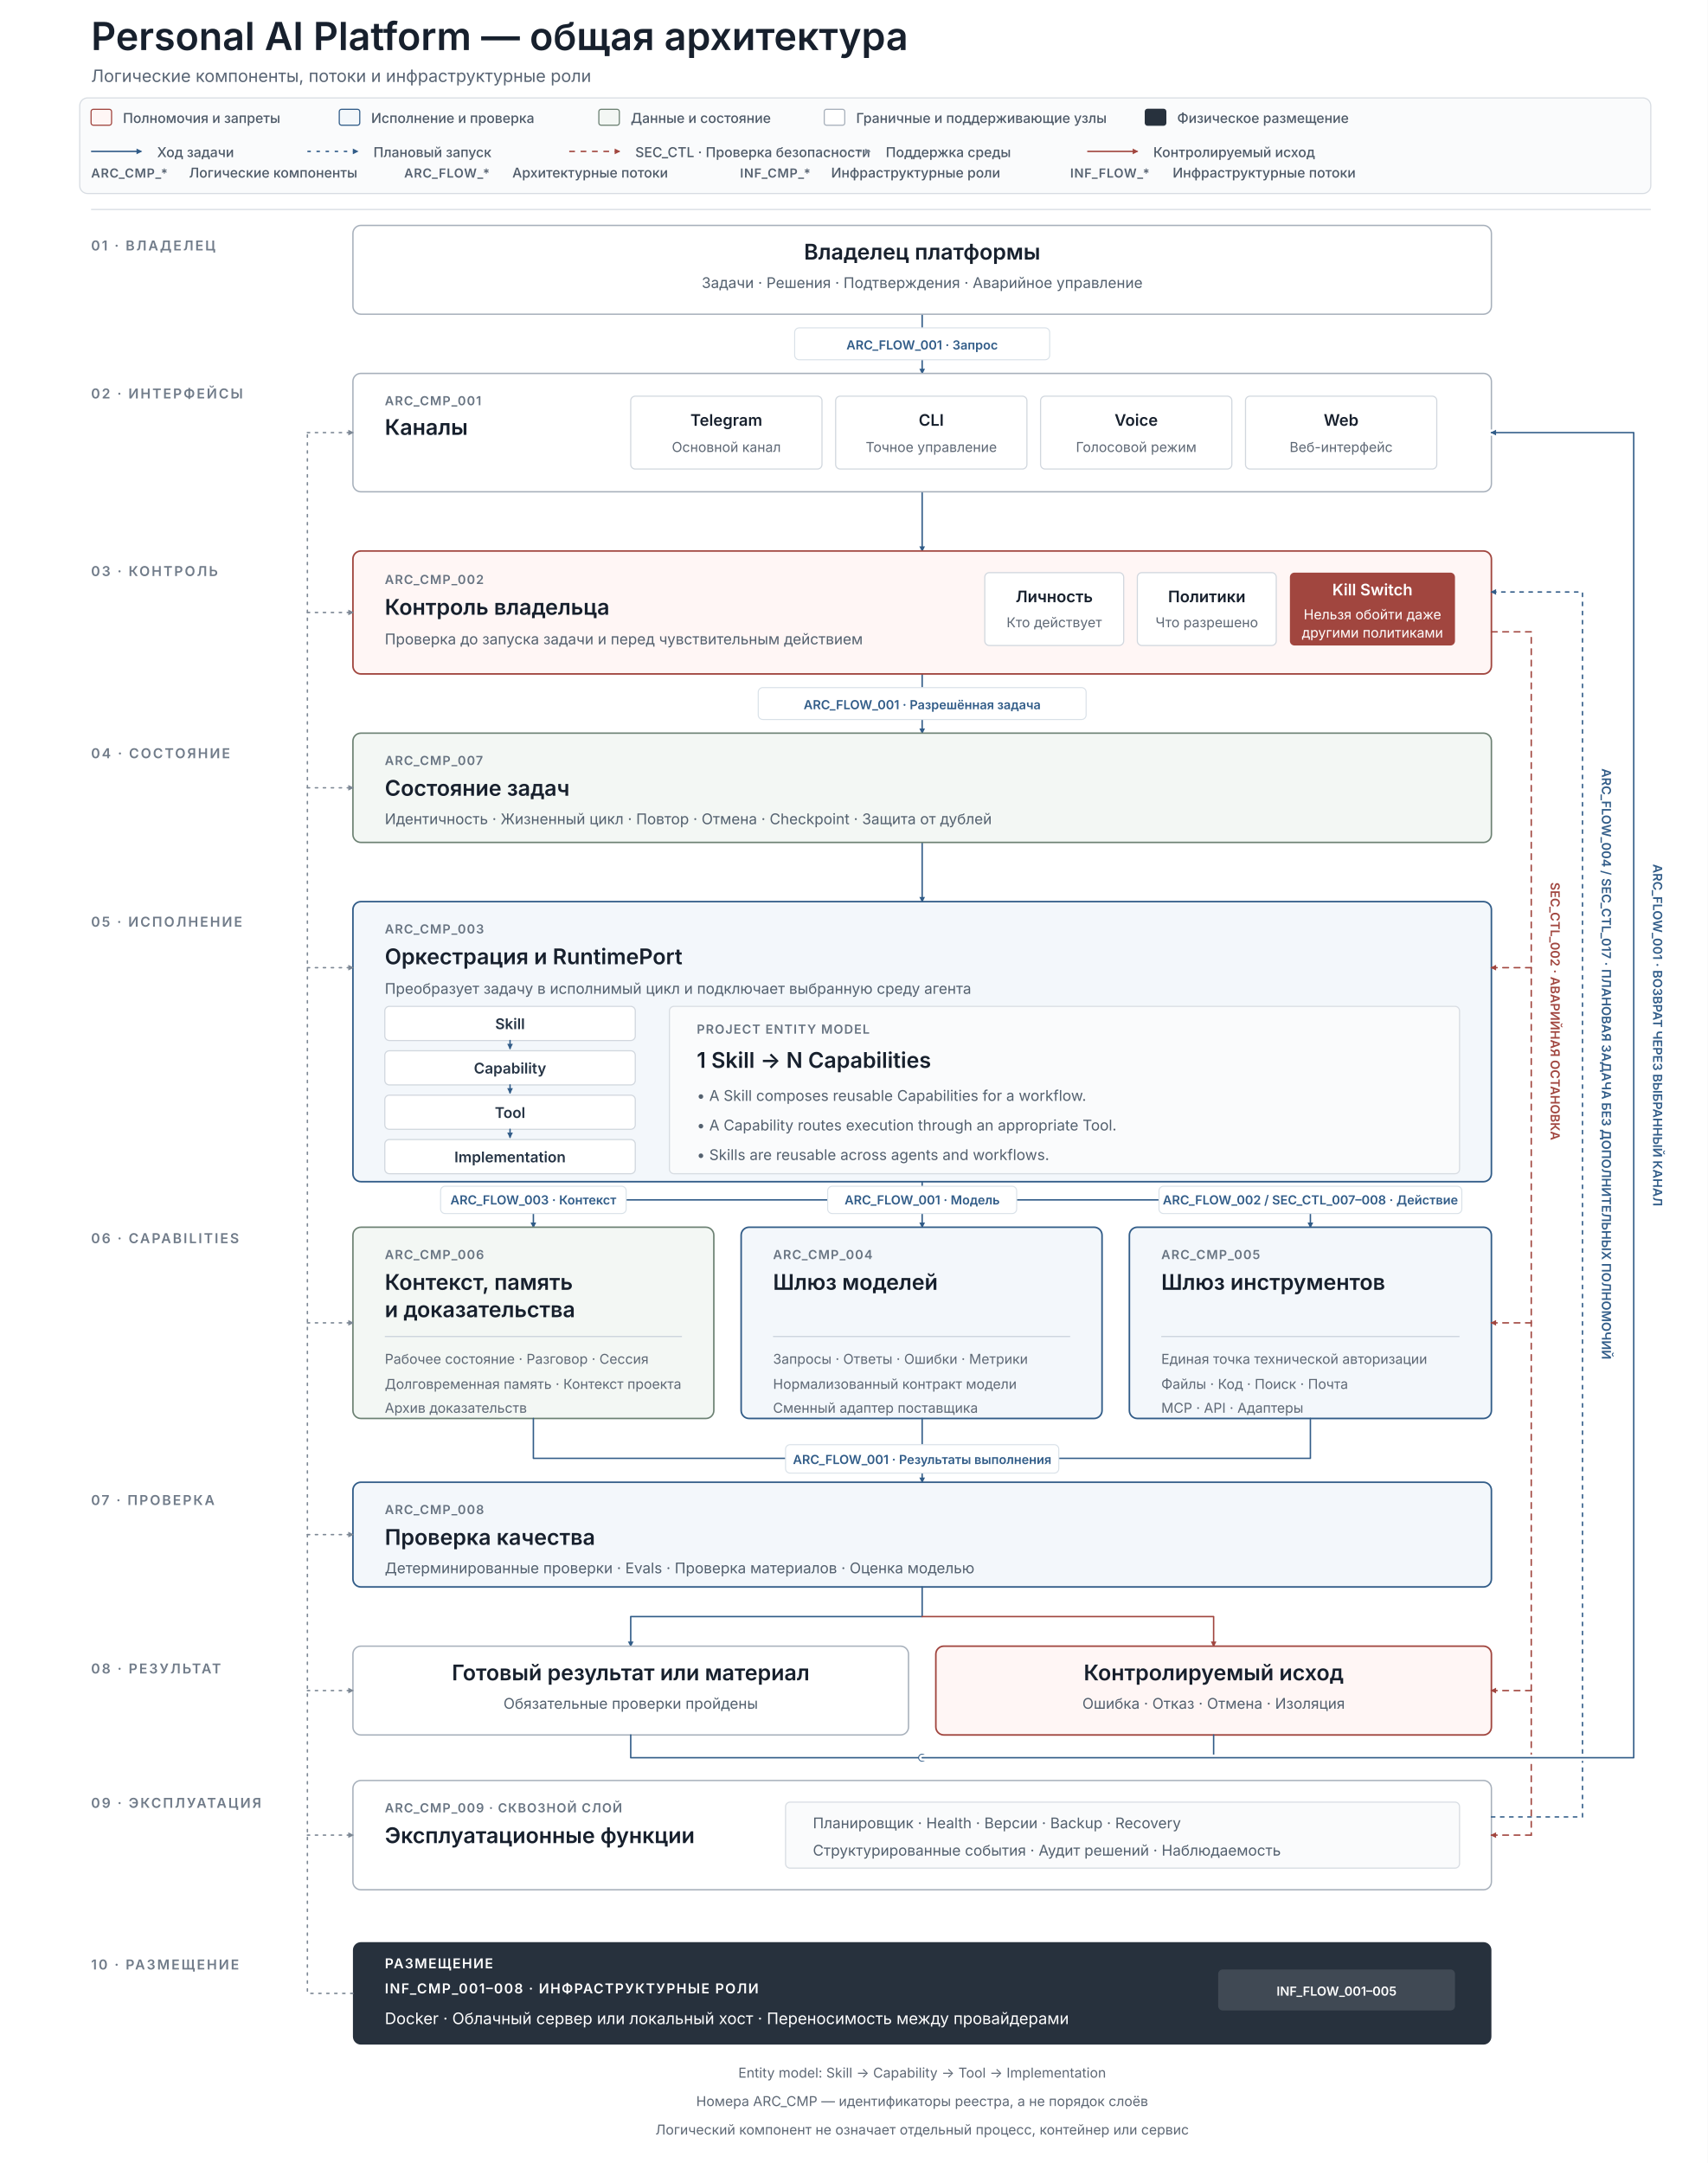
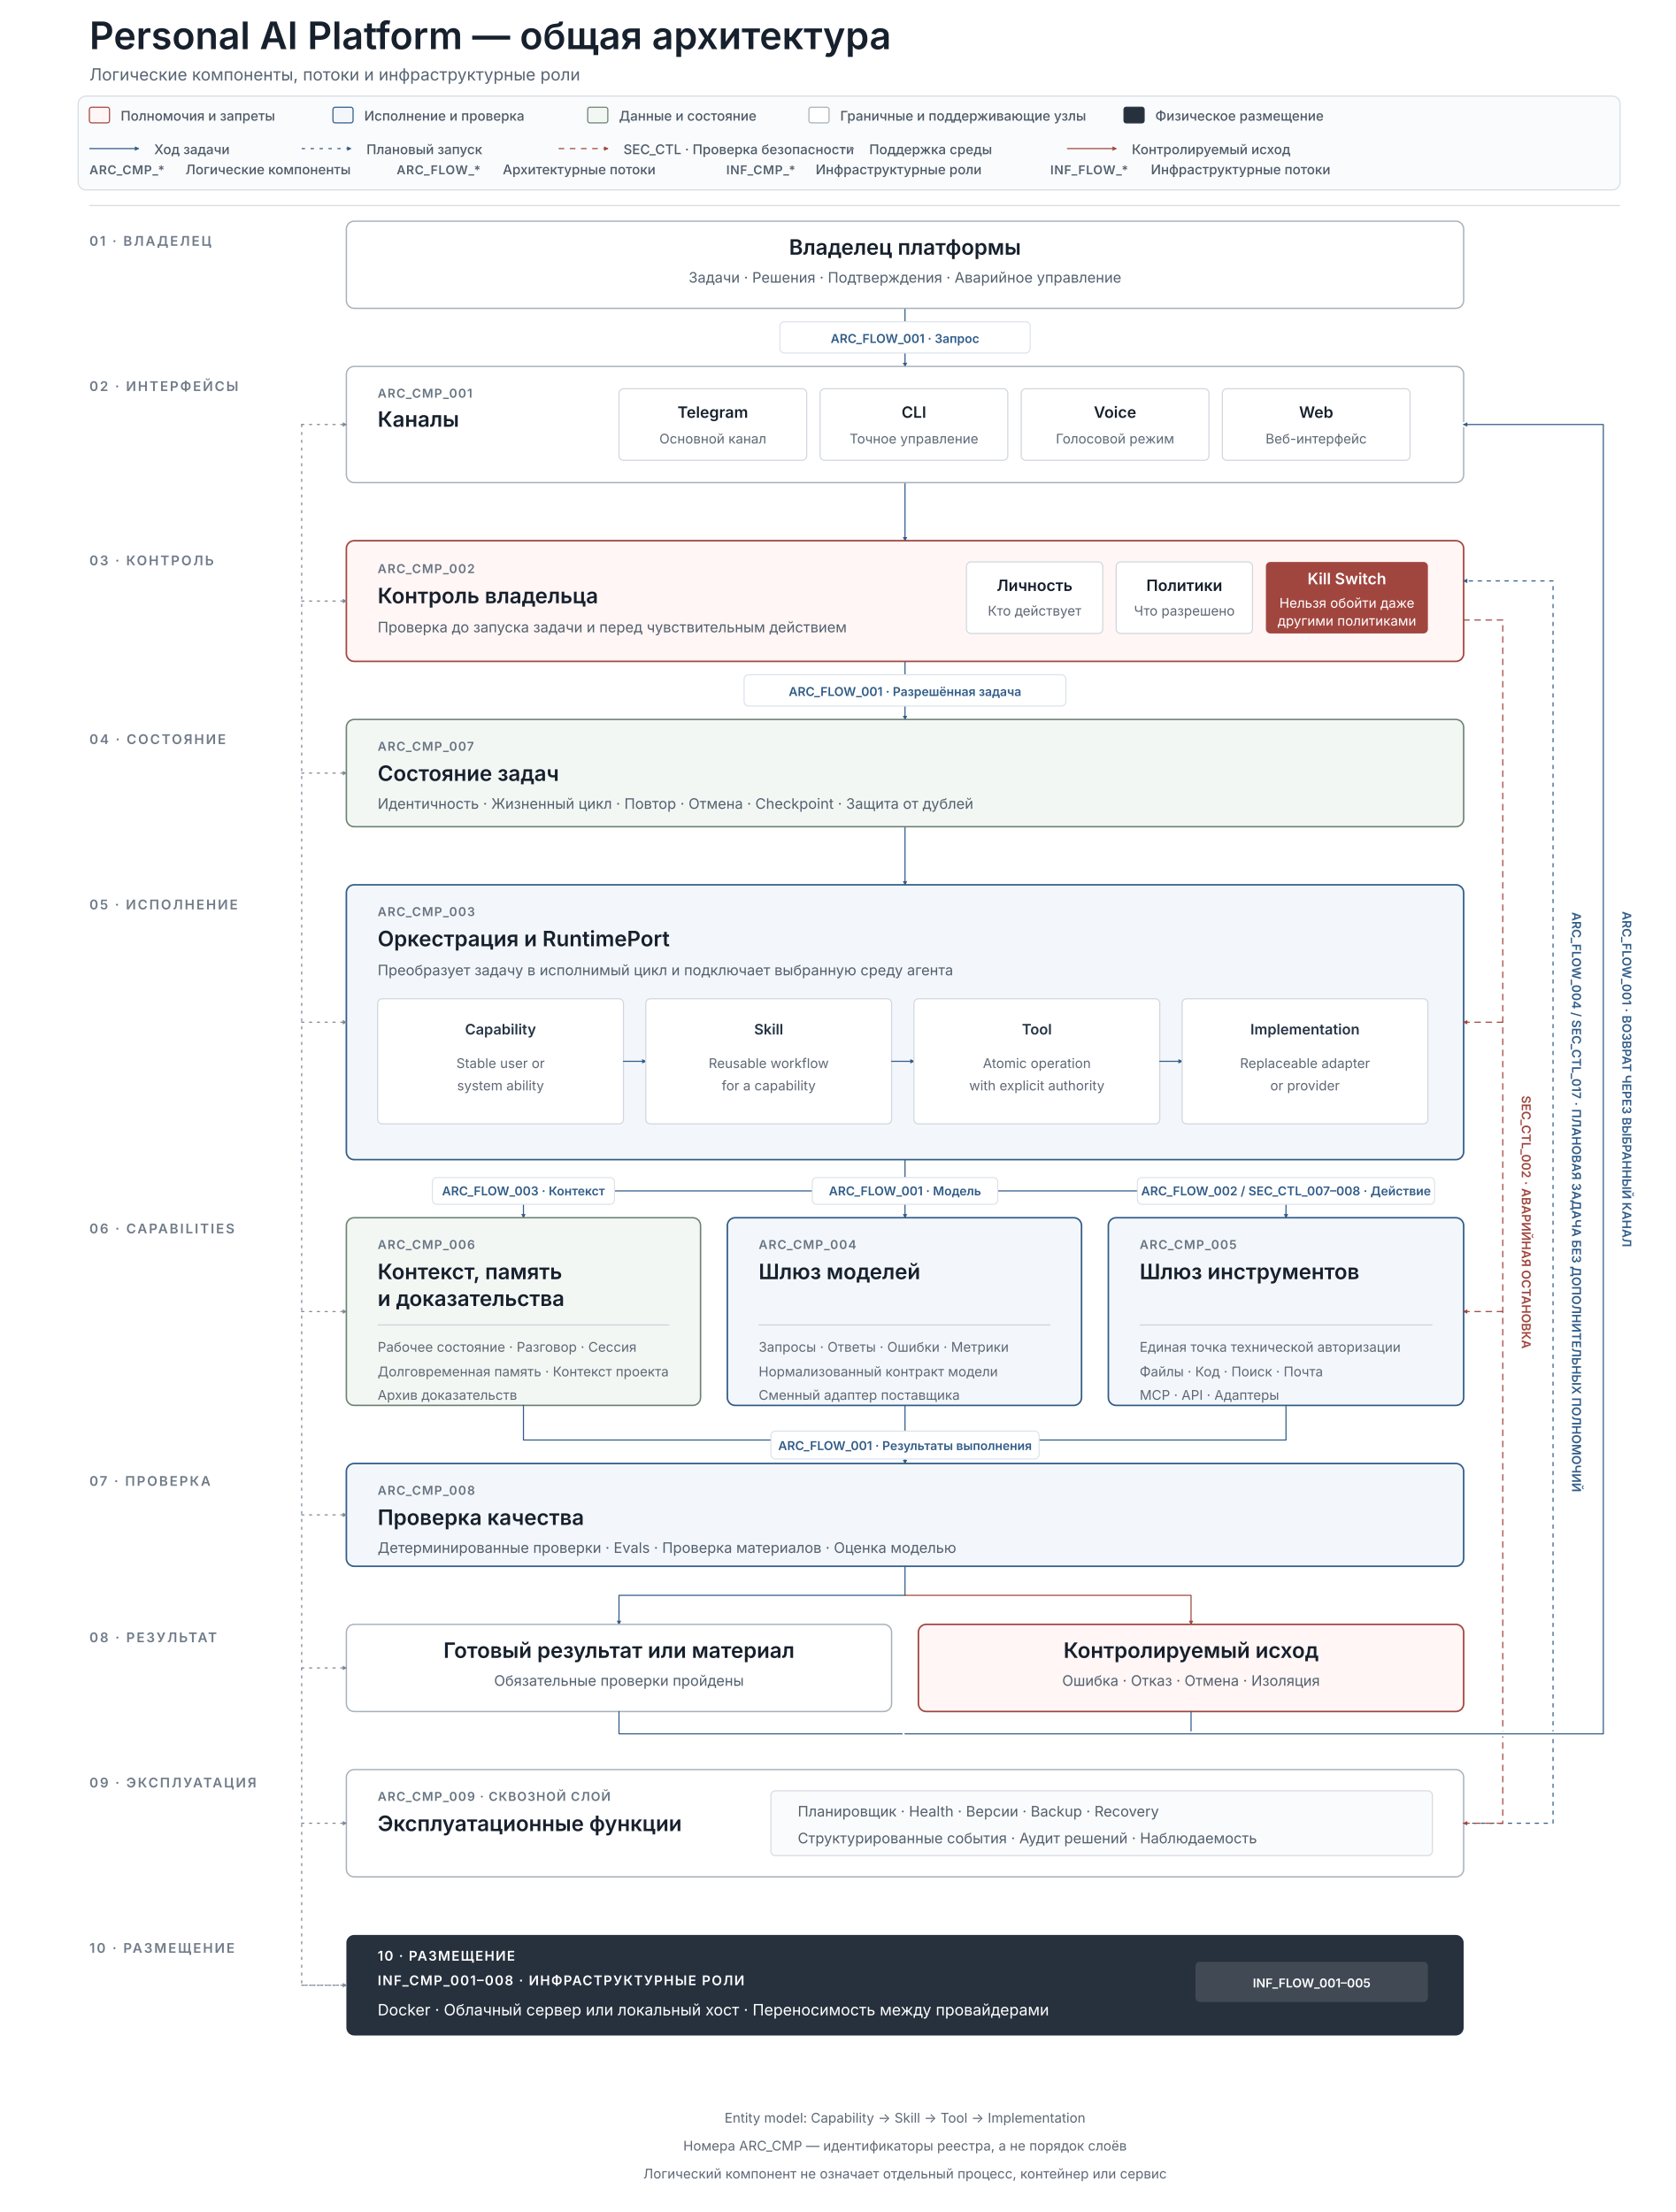
- <svg xmlns="http://www.w3.org/2000/svg" width="1500" height="1900" viewBox="0 0 1500 1900" role="img" aria-labelledby="title desc">
+ <svg xmlns="http://www.w3.org/2000/svg" width="1500" height="1980" viewBox="0 0 1500 1980" role="img" aria-labelledby="title desc">
  <defs>
    <marker id="arrow-main" viewBox="0 0 10 10" refX="8.2" refY="5" markerWidth="4" markerHeight="4" orient="auto-start-reverse">
      <path d="M0 0L10 5L0 10Z" fill="#315C88" />
    </marker>
    <marker id="arrow-control" viewBox="0 0 10 10" refX="8.2" refY="5" markerWidth="4" markerHeight="4" orient="auto-start-reverse">
      <path d="M0 0L10 5L0 10Z" fill="#A1463F" />
    </marker>
    <marker id="arrow-support" viewBox="0 0 10 10" refX="8.2" refY="5" markerWidth="4" markerHeight="4" orient="auto-start-reverse">
      <path d="M0 0L10 5L0 10Z" fill="#7D8895" />
    </marker>
    <style>
      text { font-family: Inter, "Segoe UI", Arial, sans-serif; fill: #17202D; }
      .title { font-size: 34px; font-weight: 600; }
      .subtitle { font-size: 15px; font-weight: 400; fill: #596574; }
      .legend { font-size: 12px; font-weight: 500; fill: #4E5A68; }
      .legend-id { font-size: 11px; font-weight: 600; letter-spacing: 0.5px; fill: #566271; }
      .layer-no { font-size: 12px; font-weight: 600; letter-spacing: 1.5px; fill: #707B89; }
      .component-id { font-size: 11px; font-weight: 600; letter-spacing: 0.8px; fill: #687482; }
      .component-title { font-size: 19px; font-weight: 600; }
      .component-text { font-size: 13px; font-weight: 400; fill: #53606E; }
      .small-title { font-size: 14px; font-weight: 600; }
      .small-text { font-size: 12px; font-weight: 400; fill: #5E6875; }
      .entity-text { font-size: 13px; font-weight: 600; fill: #263445; }
      .note-text { font-size: 13px; font-weight: 400; fill: #53606E; }
      .flow-text { font-size: 11px; font-weight: 600; fill: #315C88; }
      .control-flow-text { font-size: 11px; font-weight: 600; fill: #A1463F; }
      .inverse-title { font-size: 14px; font-weight: 600; fill: #FFFFFF; }
      .inverse-text { font-size: 12px; font-weight: 400; fill: #FFFFFF; }
      .infra-title { font-size: 12px; font-weight: 600; letter-spacing: 1px; fill: #FFFFFF; }
      .infra-text { font-size: 14px; font-weight: 400; fill: #FFFFFF; }
      .infra-chip { font-size: 11px; font-weight: 600; fill: #FFFFFF; }
-       .main-line { fill: none; stroke: #315C88; stroke-width: 1.25; stroke-linecap: round; stroke-linejoin: round; marker-end: url(#arrow-main); }
-       .branch-line { fill: none; stroke: #315C88; stroke-width: 1.25; stroke-linecap: round; stroke-linejoin: round; marker-end: url(#arrow-main); }
-       .bus-line { fill: none; stroke: #315C88; stroke-width: 1.25; stroke-linecap: round; stroke-linejoin: round; }
-       .control-line { fill: none; stroke: #A1463F; stroke-width: 1.25; stroke-dasharray: 5 5; stroke-linecap: round; stroke-linejoin: round; marker-end: url(#arrow-control); }
-       .control-rail { fill: none; stroke: #A1463F; stroke-width: 1.25; stroke-dasharray: 5 5; stroke-linecap: round; stroke-linejoin: round; }
-       .failure-line { fill: none; stroke: #A1463F; stroke-width: 1.25; stroke-linecap: round; stroke-linejoin: round; marker-end: url(#arrow-control); }
-       .scheduled-line { fill: none; stroke: #315C88; stroke-width: 1.25; stroke-dasharray: 3 5; stroke-linecap: round; stroke-linejoin: round; marker-end: url(#arrow-main); }
-       .support-line { fill: none; stroke: #7D8895; stroke-width: 1.25; stroke-dasharray: 2 5; stroke-linecap: round; stroke-linejoin: round; marker-end: url(#arrow-support); }
-       .support-rail { fill: none; stroke: #7D8895; stroke-width: 1.25; stroke-dasharray: 2 5; stroke-linecap: round; stroke-linejoin: round; }
+       .main-line { fill: none; stroke: #315C88; stroke-width: 1; stroke-linecap: round; stroke-linejoin: round; marker-end: url(#arrow-main); }
+       .branch-line { fill: none; stroke: #315C88; stroke-width: 1; stroke-linecap: round; stroke-linejoin: round; marker-end: url(#arrow-main); }
+       .bus-line { fill: none; stroke: #315C88; stroke-width: 1; stroke-linecap: round; stroke-linejoin: round; }
+       .control-line { fill: none; stroke: #A1463F; stroke-width: 1; stroke-dasharray: 5 5; stroke-linecap: round; stroke-linejoin: round; marker-end: url(#arrow-control); }
+       .control-rail { fill: none; stroke: #A1463F; stroke-width: 1; stroke-dasharray: 5 5; stroke-linecap: round; stroke-linejoin: round; }
+       .failure-line { fill: none; stroke: #A1463F; stroke-width: 1; stroke-linecap: round; stroke-linejoin: round; marker-end: url(#arrow-control); }
+       .scheduled-line { fill: none; stroke: #315C88; stroke-width: 1; stroke-dasharray: 3 5; stroke-linecap: round; stroke-linejoin: round; marker-end: url(#arrow-main); }
+       .support-line { fill: none; stroke: #7D8895; stroke-width: 1; stroke-dasharray: 2 5; stroke-linecap: round; stroke-linejoin: round; marker-end: url(#arrow-support); }
+       .support-rail { fill: none; stroke: #7D8895; stroke-width: 1; stroke-dasharray: 2 5; stroke-linecap: round; stroke-linejoin: round; }
      .neutral-card { fill: #FFFFFF; stroke: #A7B0BB; stroke-width: 1.2; }
      .control-card { fill: #FFF6F5; stroke: #A1463F; stroke-width: 1.4; }
      .execution-card { fill: #F3F7FB; stroke: #315C88; stroke-width: 1.4; }
      .data-card { fill: #F3F7F4; stroke: #6C8173; stroke-width: 1.3; }
      .label-box { fill: #FFFFFF; stroke: #D1D7DE; stroke-width: 1; }
      .inner-card { fill: #FFFFFF; stroke: #D1D7DE; stroke-width: 1; }
      .detail-panel { fill: #FAFBFC; stroke: #D7DCE2; stroke-width: 1; }
      .flow-label { fill: #FFFFFF; stroke: #D9E1E8; stroke-width: 0.9; }
    </style>
  </defs>
-   <rect width="1500" height="1900" fill="#FFFFFF" />
+   <rect width="1500" height="1980" fill="#FFFFFF" />
  <text x="80" y="44" class="title">Personal AI Platform — общая архитектура</text>
  <text x="80" y="72" class="subtitle">Логические компоненты, потоки и инфраструктурные роли</text>
  <rect x="70" y="86" width="1380" height="84" rx="7" fill="#FAFBFC" stroke="#D7DCE2" stroke-width="1" />
  <g transform="translate(80 96)">
    <rect x="0" y="0" width="18" height="14" rx="2" fill="#FFF6F5" stroke="#A1463F" />
    <text x="28" y="12" class="legend">Полномочия и запреты</text>
    <rect x="218" y="0" width="18" height="14" rx="2" fill="#F3F7FB" stroke="#315C88" />
    <text x="246" y="12" class="legend">Исполнение и проверка</text>
    <rect x="446" y="0" width="18" height="14" rx="2" fill="#F3F7F4" stroke="#6C8173" />
    <text x="474" y="12" class="legend">Данные и состояние</text>
    <rect x="644" y="0" width="18" height="14" rx="2" fill="#FFFFFF" stroke="#A7B0BB" />
    <text x="672" y="12" class="legend">Граничные и поддерживающие узлы</text>
    <rect x="926" y="0" width="18" height="14" rx="2" fill="#27313D" stroke="#27313D" />
    <text x="954" y="12" class="legend">Физическое размещение</text>
  </g>
  <g transform="translate(80 126)">
-     <line x1="0" y1="7" x2="44" y2="7" stroke="#315C88" stroke-width="1.25" marker-end="url(#arrow-main)" />
+     <line x1="0" y1="7" x2="44" y2="7" stroke="#315C88" stroke-width="1" marker-end="url(#arrow-main)" />
    <text x="58" y="12" class="legend">Ход задачи</text>
-     <line x1="190" y1="7" x2="234" y2="7" stroke="#315C88" stroke-width="1.25" stroke-dasharray="3 5" marker-end="url(#arrow-main)" />
+     <line x1="190" y1="7" x2="234" y2="7" stroke="#315C88" stroke-width="1" stroke-dasharray="3 5" marker-end="url(#arrow-main)" />
    <text x="248" y="12" class="legend">Плановый запуск</text>
-     <line x1="420" y1="7" x2="464" y2="7" stroke="#A1463F" stroke-width="1.25" stroke-dasharray="5 5" marker-end="url(#arrow-control)" />
+     <line x1="420" y1="7" x2="464" y2="7" stroke="#A1463F" stroke-width="1" stroke-dasharray="5 5" marker-end="url(#arrow-control)" />
    <text x="478" y="12" class="legend">SEC_CTL · Проверка безопасности</text>
-     <line x1="640" y1="7" x2="684" y2="7" stroke="#7D8895" stroke-width="1.25" stroke-dasharray="2 5" marker-end="url(#arrow-support)" />
+     <line x1="640" y1="7" x2="684" y2="7" stroke="#7D8895" stroke-width="1" stroke-dasharray="2 5" marker-end="url(#arrow-support)" />
    <text x="698" y="12" class="legend">Поддержка среды</text>
-     <line x1="875" y1="7" x2="919" y2="7" stroke="#A1463F" stroke-width="1.25" marker-end="url(#arrow-control)" />
+     <line x1="875" y1="7" x2="919" y2="7" stroke="#A1463F" stroke-width="1" marker-end="url(#arrow-control)" />
    <text x="933" y="12" class="legend">Контролируемый исход</text>
  </g>
  <g transform="translate(80 156)">
    <text x="0" y="0" class="legend-id">ARC_CMP_*</text>
    <text x="86" y="0" class="legend">Логические компоненты</text>
    <text x="275" y="0" class="legend-id">ARC_FLOW_*</text>
    <text x="370" y="0" class="legend">Архитектурные потоки</text>
    <text x="570" y="0" class="legend-id">INF_CMP_*</text>
    <text x="650" y="0" class="legend">Инфраструктурные роли</text>
    <text x="860" y="0" class="legend-id">INF_FLOW_*</text>
    <text x="950" y="0" class="legend">Инфраструктурные потоки</text>
  </g>
  <line x1="80" y1="184" x2="1450" y2="184" stroke="#D7DCE2" />
  <g>
    <text x="80" y="220" class="layer-no">01 · ВЛАДЕЛЕЦ</text>
    <text x="80" y="350" class="layer-no">02 · ИНТЕРФЕЙСЫ</text>
    <text x="80" y="506" class="layer-no">03 · КОНТРОЛЬ</text>
    <text x="80" y="666" class="layer-no">04 · СОСТОЯНИЕ</text>
    <text x="80" y="814" class="layer-no">05 · ИСПОЛНЕНИЕ</text>
-     <text x="80" y="1092" class="layer-no">06 · CAPABILITIES</text>
-     <text x="80" y="1322" class="layer-no">07 · ПРОВЕРКА</text>
+     <text x="80" y="1104" class="layer-no">06 · CAPABILITIES</text>
+     <text x="80" y="1330" class="layer-no">07 · ПРОВЕРКА</text>
    <text x="80" y="1470" class="layer-no">08 · РЕЗУЛЬТАТ</text>
-     <text x="80" y="1588" class="layer-no">09 · ЭКСПЛУАТАЦИЯ</text>
-     <text x="80" y="1730" class="layer-no">10 · РАЗМЕЩЕНИЕ</text>
+     <text x="80" y="1600" class="layer-no">09 · ЭКСПЛУАТАЦИЯ</text>
+     <text x="80" y="1748" class="layer-no">10 · РАЗМЕЩЕНИЕ</text>
  </g>
  <path class="main-line" d="M810 276V328" />
  <path class="main-line" d="M810 432V484" />
  <path class="main-line" d="M810 592V644" />
  <path class="main-line" d="M810 740V792" />
  <g>
    <rect x="310" y="198" width="1000" height="78" rx="7" class="neutral-card" />
    <text x="810" y="228" class="component-title" text-anchor="middle">Владелец платформы</text>
    <text x="810" y="253" class="component-text" text-anchor="middle">Задачи · Решения · Подтверждения · Аварийное управление</text>
  </g>
  <g>
    <rect x="310" y="328" width="1000" height="104" rx="7" class="neutral-card" />
    <text x="338" y="356" class="component-id">ARC_CMP_001</text>
    <text x="338" y="382" class="component-title">Каналы</text>
    <rect x="554" y="348" width="168" height="64" rx="4" class="inner-card" />
    <rect x="734" y="348" width="168" height="64" rx="4" class="inner-card" />
    <rect x="914" y="348" width="168" height="64" rx="4" class="inner-card" />
    <rect x="1094" y="348" width="168" height="64" rx="4" class="inner-card" />
    <text x="638" y="374" class="small-title" text-anchor="middle">Telegram</text>
    <text x="638" y="397" class="small-text" text-anchor="middle">Основной канал</text>
    <text x="818" y="374" class="small-title" text-anchor="middle">CLI</text>
    <text x="818" y="397" class="small-text" text-anchor="middle">Точное управление</text>
    <text x="998" y="374" class="small-title" text-anchor="middle">Voice</text>
    <text x="998" y="397" class="small-text" text-anchor="middle">Голосовой режим</text>
    <text x="1178" y="374" class="small-title" text-anchor="middle">Web</text>
    <text x="1178" y="397" class="small-text" text-anchor="middle">Веб-интерфейс</text>
  </g>
  <g>
    <rect x="310" y="484" width="1000" height="108" rx="7" class="control-card" />
    <text x="338" y="513" class="component-id">ARC_CMP_002</text>
    <text x="338" y="540" class="component-title">Контроль владельца</text>
    <text x="338" y="566" class="component-text">Проверка до запуска задачи и перед чувствительным действием</text>
    <rect x="865" y="503" width="122" height="64" rx="4" class="inner-card" />
    <text x="926" y="529" class="small-title" text-anchor="middle">Личность</text>
    <text x="926" y="551" class="small-text" text-anchor="middle">Кто действует</text>
    <rect x="999" y="503" width="122" height="64" rx="4" class="inner-card" />
    <text x="1060" y="529" class="small-title" text-anchor="middle">Политики</text>
    <text x="1060" y="551" class="small-text" text-anchor="middle">Что разрешено</text>
    <rect x="1133" y="503" width="145" height="64" rx="4" fill="#A1463F" />
    <text x="1205.5" y="523" class="inverse-title" text-anchor="middle">Kill Switch</text>
    <text x="1205.5" y="544" class="inverse-text" text-anchor="middle">Нельзя обойти даже</text>
    <text x="1205.5" y="560" class="inverse-text" text-anchor="middle">другими политиками</text>
  </g>
  <g>
    <rect x="310" y="644" width="1000" height="96" rx="7" class="data-card" />
    <text x="338" y="672" class="component-id">ARC_CMP_007</text>
    <text x="338" y="699" class="component-title">Состояние задач</text>
    <text x="338" y="724" class="component-text">Идентичность · Жизненный цикл · Повтор · Отмена · Checkpoint · Защита от дублей</text>
  </g>
  <g>
    <rect x="310" y="792" width="1000" height="246" rx="7" class="execution-card" />
    <text x="338" y="820" class="component-id">ARC_CMP_003</text>
    <text x="338" y="847" class="component-title">Оркестрация и RuntimePort</text>
    <text x="338" y="873" class="component-text">Преобразует задачу в исполнимый цикл и подключает выбранную среду агента</text>
-     <rect x="338" y="884" width="220" height="30" rx="4" class="inner-card" />
-     <text x="448" y="904" class="entity-text" text-anchor="middle">Skill</text>
-     <path class="branch-line" d="M448 914V921" />
-     <rect x="338" y="923" width="220" height="30" rx="4" class="inner-card" />
-     <text x="448" y="943" class="entity-text" text-anchor="middle">Capability</text>
-     <path class="branch-line" d="M448 953V960" />
-     <rect x="338" y="962" width="220" height="30" rx="4" class="inner-card" />
-     <text x="448" y="982" class="entity-text" text-anchor="middle">Tool</text>
-     <path class="branch-line" d="M448 992V999" />
-     <rect x="338" y="1001" width="220" height="30" rx="4" class="inner-card" />
-     <text x="448" y="1021" class="entity-text" text-anchor="middle">Implementation</text>
-     <rect x="588" y="884" width="694" height="147" rx="4" class="detail-panel" />
-     <text x="612" y="908" class="component-id">PROJECT ENTITY MODEL</text>
-     <text x="612" y="938" class="component-title">1 Skill → N Capabilities</text>
-     <text x="612" y="967" class="note-text">• A Skill composes reusable Capabilities for a workflow.</text>
-     <text x="612" y="993" class="note-text">• A Capability routes execution through an appropriate Tool.</text>
-     <text x="612" y="1019" class="note-text">• Skills are reusable across agents and workflows.</text>
-   </g>
-   <g transform="translate(0 110)">
-     <path class="bus-line" d="M810 928V944H468.5M810 944H1151" />
-     <circle cx="810" cy="944" r="3.5" fill="#315C88" />
+     <rect x="338" y="894" width="220" height="112" rx="4" class="inner-card" />
+     <text x="448" y="926" class="entity-text" text-anchor="middle">Capability</text>
+     <text x="448" y="956" class="small-text" text-anchor="middle">Stable user or</text>
+     <text x="448" y="976" class="small-text" text-anchor="middle">system ability</text>
+     <path class="branch-line" d="M558 950H578" />
+     <rect x="578" y="894" width="220" height="112" rx="4" class="inner-card" />
+     <text x="688" y="926" class="entity-text" text-anchor="middle">Skill</text>
+     <text x="688" y="956" class="small-text" text-anchor="middle">Reusable workflow</text>
+     <text x="688" y="976" class="small-text" text-anchor="middle">for a capability</text>
+     <path class="branch-line" d="M798 950H818" />
+     <rect x="818" y="894" width="220" height="112" rx="4" class="inner-card" />
+     <text x="928" y="926" class="entity-text" text-anchor="middle">Tool</text>
+     <text x="928" y="956" class="small-text" text-anchor="middle">Atomic operation</text>
+     <text x="928" y="976" class="small-text" text-anchor="middle">with explicit authority</text>
+     <path class="branch-line" d="M1038 950H1058" />
+     <rect x="1058" y="894" width="220" height="112" rx="4" class="inner-card" />
+     <text x="1168" y="926" class="entity-text" text-anchor="middle">Implementation</text>
+     <text x="1168" y="956" class="small-text" text-anchor="middle">Replaceable adapter</text>
+     <text x="1168" y="976" class="small-text" text-anchor="middle">or provider</text>
+   </g>
+   <g transform="translate(0 122)">
+     <path class="bus-line" d="M810 916V944H468.5M810 944H1151" />
    <path class="branch-line" d="M468.5 944V968" />
    <path class="branch-line" d="M810 944V968" />
    <path class="branch-line" d="M1151 944V968" />
    <rect x="387" y="932" width="163" height="24" rx="4" class="flow-label" />
    <text x="468.5" y="948" class="flow-text" text-anchor="middle">ARC_FLOW_003 · Контекст</text>
    <rect x="727" y="932" width="166" height="24" rx="4" class="flow-label" />
    <text x="810" y="948" class="flow-text" text-anchor="middle">ARC_FLOW_001 · Модель</text>
    <rect x="1018" y="932" width="266" height="24" rx="4" class="flow-label" />
    <text x="1151" y="948" class="flow-text" text-anchor="middle">ARC_FLOW_002 / SEC_CTL_007–008 · Действие</text>
    <g>
      <rect x="310" y="968" width="317" height="168" rx="7" class="data-card" />
      <text x="338" y="996" class="component-id">ARC_CMP_006</text>
      <text x="338" y="1023" class="component-title">Контекст, память</text>
      <text x="338" y="1047" class="component-title">и доказательства</text>
      <line x1="338" y1="1064" x2="599" y2="1064" stroke="#CBD3DB" stroke-width="1" />
      <text x="338" y="1088" class="small-text">Рабочее состояние · Разговор · Сессия</text>
      <text x="338" y="1110" class="small-text">Долговременная память · Контекст проекта</text>
      <text x="338" y="1131" class="small-text">Архив доказательств</text>
    </g>
    <g>
      <rect x="651" y="968" width="317" height="168" rx="7" class="execution-card" />
      <text x="679" y="996" class="component-id">ARC_CMP_004</text>
      <text x="679" y="1023" class="component-title">Шлюз моделей</text>
      <line x1="679" y1="1064" x2="940" y2="1064" stroke="#CBD3DB" stroke-width="1" />
      <text x="679" y="1088" class="small-text">Запросы · Ответы · Ошибки · Метрики</text>
      <text x="679" y="1110" class="small-text">Нормализованный контракт модели</text>
      <text x="679" y="1131" class="small-text">Сменный адаптер поставщика</text>
    </g>
    <g>
      <rect x="992" y="968" width="318" height="168" rx="7" class="execution-card" />
      <text x="1020" y="996" class="component-id">ARC_CMP_005</text>
      <text x="1020" y="1023" class="component-title">Шлюз инструментов</text>
      <line x1="1020" y1="1064" x2="1282" y2="1064" stroke="#CBD3DB" stroke-width="1" />
      <text x="1020" y="1088" class="small-text">Единая точка технической авторизации</text>
      <text x="1020" y="1110" class="small-text">Файлы · Код · Поиск · Почта</text>
      <text x="1020" y="1131" class="small-text">MCP · API · Адаптеры</text>
    </g>
-     <path class="bus-line" d="M468.5 1136V1171H1151M810 1136V1171M1151 1136V1171" />
-     <circle cx="810" cy="1171" r="3.5" fill="#315C88" />
-     <path class="branch-line" d="M810 1171V1192" />
+     <path class="bus-line" d="M468.5 1136V1167H1151M810 1136V1167M1151 1136V1167" />
+     <path class="branch-line" d="M810 1167V1188" />
    <rect x="690" y="1159" width="240" height="25" rx="4" class="flow-label" />
    <text x="810" y="1176" class="flow-text" text-anchor="middle">ARC_FLOW_001 · Результаты выполнения</text>
    <g>
-       <rect x="310" y="1192" width="1000" height="92" rx="7" class="execution-card" />
-       <text x="338" y="1220" class="component-id">ARC_CMP_008</text>
-       <text x="338" y="1247" class="component-title">Проверка качества</text>
-       <text x="338" y="1272" class="component-text">Детерминированные проверки · Evals · Проверка материалов · Оценка моделью</text>
-     </g>
-     <path class="main-line" d="M810 1284V1310H554V1336" />
-     <path class="failure-line" d="M810 1310H1066V1336" />
-     <g>
-       <rect x="310" y="1336" width="488" height="78" rx="7" class="neutral-card" />
-       <text x="554" y="1366" class="component-title" text-anchor="middle">Готовый результат или материал</text>
-       <text x="554" y="1391" class="component-text" text-anchor="middle">Обязательные проверки пройдены</text>
-     </g>
-     <g>
-       <rect x="822" y="1336" width="488" height="78" rx="7" class="control-card" />
-       <text x="1066" y="1366" class="component-title" text-anchor="middle">Контролируемый исход</text>
-       <text x="1066" y="1391" class="component-text" text-anchor="middle">Ошибка · Отказ · Отмена · Изоляция</text>
-     </g>
-     <path class="bus-line" d="M554 1414V1434H1066M1066 1414V1434" />
-     <circle cx="810" cy="1434" r="3.5" fill="#315C88" />
-     <g>
-       <rect x="310" y="1454" width="1000" height="96" rx="7" class="neutral-card" />
-       <text x="338" y="1482" class="component-id">ARC_CMP_009 · СКВОЗНОЙ СЛОЙ</text>
-       <text x="338" y="1509" class="component-title">Эксплуатационные функции</text>
-       <rect x="690" y="1473" width="592" height="58" rx="4" class="detail-panel" />
-       <text x="714" y="1496" class="component-text">Планировщик · Health · Версии · Backup · Recovery</text>
-       <text x="714" y="1520" class="component-text">Структурированные события · Аудит решений · Наблюдаемость</text>
-     </g>
-     <g>
-       <rect x="310" y="1596" width="1000" height="90" rx="7" fill="#27313D" />
-       <text x="338" y="1619" class="infra-title">РАЗМЕЩЕНИЕ</text>
-       <text x="338" y="1641" class="infra-title">INF_CMP_001–008 · ИНФРАСТРУКТУРНЫЕ РОЛИ</text>
-       <text x="338" y="1668" class="infra-text">Docker · Облачный сервер или локальный хост · Переносимость между провайдерами</text>
-       <rect x="1070" y="1620" width="208" height="36" rx="4" fill="#FFFFFF" opacity="0.12" />
-       <text x="1174" y="1643" class="infra-chip" text-anchor="middle">INF_FLOW_001–005</text>
-     </g>
-   </g>
-   <path class="support-rail" d="M310 1751H270V380" />
+       <rect x="310" y="1188" width="1000" height="92" rx="7" class="execution-card" />
+       <text x="338" y="1216" class="component-id">ARC_CMP_008</text>
+       <text x="338" y="1243" class="component-title">Проверка качества</text>
+       <text x="338" y="1268" class="component-text">Детерминированные проверки · Evals · Проверка материалов · Оценка моделью</text>
+     </g>
+     <path class="main-line" d="M810 1280V1306H554V1332" />
+     <path class="failure-line" d="M810 1306H1066V1332" />
+     <g>
+       <rect x="310" y="1332" width="488" height="78" rx="7" class="neutral-card" />
+       <text x="554" y="1362" class="component-title" text-anchor="middle">Готовый результат или материал</text>
+       <text x="554" y="1387" class="component-text" text-anchor="middle">Обязательные проверки пройдены</text>
+     </g>
+     <g>
+       <rect x="822" y="1332" width="488" height="78" rx="7" class="control-card" />
+       <text x="1066" y="1362" class="component-title" text-anchor="middle">Контролируемый исход</text>
+       <text x="1066" y="1387" class="component-text" text-anchor="middle">Ошибка · Отказ · Отмена · Изоляция</text>
+     </g>
+     <path class="bus-line" d="M554 1410V1430H1066M1066 1410V1430" />
+     <g>
+       <rect x="310" y="1462" width="1000" height="96" rx="7" class="neutral-card" />
+       <text x="338" y="1490" class="component-id">ARC_CMP_009 · СКВОЗНОЙ СЛОЙ</text>
+       <text x="338" y="1517" class="component-title">Эксплуатационные функции</text>
+       <rect x="690" y="1481" width="592" height="58" rx="4" class="detail-panel" />
+       <text x="714" y="1504" class="component-text">Планировщик · Health · Версии · Backup · Recovery</text>
+       <text x="714" y="1528" class="component-text">Структурированные события · Аудит решений · Наблюдаемость</text>
+     </g>
+     <g>
+       <rect x="310" y="1610" width="1000" height="90" rx="7" fill="#27313D" />
+       <text x="338" y="1633" class="infra-title">10 · РАЗМЕЩЕНИЕ</text>
+       <text x="338" y="1655" class="infra-title">INF_CMP_001–008 · ИНФРАСТРУКТУРНЫЕ РОЛИ</text>
+       <text x="338" y="1682" class="infra-text">Docker · Облачный сервер или локальный хост · Переносимость между провайдерами</text>
+       <rect x="1070" y="1634" width="208" height="36" rx="4" fill="#FFFFFF" opacity="0.12" />
+       <text x="1174" y="1657" class="infra-chip" text-anchor="middle">INF_FLOW_001–005</text>
+     </g>
+   </g>
+   <path class="support-rail" d="M310 1777H270V380" />
  <path class="support-line" d="M270 380H310" />
  <path class="support-line" d="M270 538H310" />
  <path class="support-line" d="M270 692H310" />
-   <path class="support-line" d="M270 850H310" />
-   <path class="support-line" d="M270 1162H310" />
-   <path class="support-line" d="M270 1348H310" />
-   <path class="support-line" d="M270 1485H310" />
-   <path class="support-line" d="M270 1612H310" />
-   <path class="scheduled-line" d="M1310 1596H1390V520H1310" />
-   <g transform="translate(1407 675) rotate(90)">
-     <text x="0" y="0" class="flow-text">ARC_FLOW_004 / SEC_CTL_017 · ПЛАНОВАЯ ЗАДАЧА БЕЗ ДОПОЛНИТЕЛЬНЫХ ПОЛНОМОЧИЙ</text>
-   </g>
-   <path class="control-rail" d="M1310 555H1345V1612" />
-   <path class="control-line" d="M1345 850H1310" />
-   <path class="control-line" d="M1345 1162H1310" />
-   <path class="control-line" d="M1345 1485H1310" />
-   <path class="control-line" d="M1345 1612H1310" />
-   <g transform="translate(1362 775) rotate(90)">
-     <text x="0" y="0" class="control-flow-text">SEC_CTL_002 · АВАРИЙНАЯ ОСТАНОВКА</text>
-   </g>
-   <path d="M810 1544H1435V380H1310" fill="none" stroke="#FFFFFF" stroke-width="5.5" stroke-linecap="round" stroke-linejoin="round" />
-   <path class="main-line" d="M810 1544H1435V380H1310" />
-   <g transform="translate(1452 759) rotate(90)">
-     <text x="0" y="0" class="flow-text">ARC_FLOW_001 · ВОЗВРАТ ЧЕРЕЗ ВЫБРАННЫЙ КАНАЛ</text>
+   <path class="support-line" d="M270 915H310" />
+   <path class="support-line" d="M270 1174H310" />
+   <path class="support-line" d="M270 1356H310" />
+   <path class="support-line" d="M270 1493H310" />
+   <path class="support-line" d="M270 1632H310" />
+   <path class="support-line" d="M270 1777H310" />
+   <path class="scheduled-line" d="M1310 1632H1390V520H1310" />
+   <g transform="translate(1407 1076) rotate(90)">
+     <text x="0" y="0" class="flow-text" text-anchor="middle">ARC_FLOW_004 / SEC_CTL_017 · ПЛАНОВАЯ ЗАДАЧА БЕЗ ДОПОЛНИТЕЛЬНЫХ ПОЛНОМОЧИЙ</text>
+   </g>
+   <path class="control-rail" d="M1310 555H1345V1632" />
+   <path class="control-line" d="M1345 915H1310" />
+   <path class="control-line" d="M1345 1174H1310" />
+   <path class="control-line" d="M1345 1632H1310" />
+   <g transform="translate(1362 1094) rotate(90)">
+     <text x="0" y="0" class="control-flow-text" text-anchor="middle">SEC_CTL_002 · АВАРИЙНАЯ ОСТАНОВКА</text>
+   </g>
+   <path d="M810 1552H1435V380H1310" fill="none" stroke="#FFFFFF" stroke-width="4.5" stroke-linecap="round" stroke-linejoin="round" />
+   <path class="main-line" d="M810 1552H1435V380H1310" />
+   <g transform="translate(1452 966) rotate(90)">
+     <text x="0" y="0" class="flow-text" text-anchor="middle">ARC_FLOW_001 · ВОЗВРАТ ЧЕРЕЗ ВЫБРАННЫЙ КАНАЛ</text>
  </g>
  <g>
    <rect x="698" y="288" width="224" height="28" rx="4" class="flow-label" />
    <text x="810" y="307" class="flow-text" text-anchor="middle">ARC_FLOW_001 · Запрос</text>
    <rect x="666" y="604" width="288" height="28" rx="4" class="flow-label" />
    <text x="810" y="623" class="flow-text" text-anchor="middle">ARC_FLOW_001 · Разрешённая задача</text>
  </g>
-   <text x="810" y="1825" class="small-text" text-anchor="middle">Entity model: Skill → Capability → Tool → Implementation</text>
-   <text x="810" y="1850" class="small-text" text-anchor="middle">Номера ARC_CMP — идентификаторы реестра, а не порядок слоёв</text>
-   <text x="810" y="1875" class="small-text" text-anchor="middle">Логический компонент не означает отдельный процесс, контейнер или сервис</text>
+   <text x="810" y="1900" class="small-text" text-anchor="middle">Entity model: Capability → Skill → Tool → Implementation</text>
+   <text x="810" y="1925" class="small-text" text-anchor="middle">Номера ARC_CMP — идентификаторы реестра, а не порядок слоёв</text>
+   <text x="810" y="1950" class="small-text" text-anchor="middle">Логический компонент не означает отдельный процесс, контейнер или сервис</text>
</svg>
